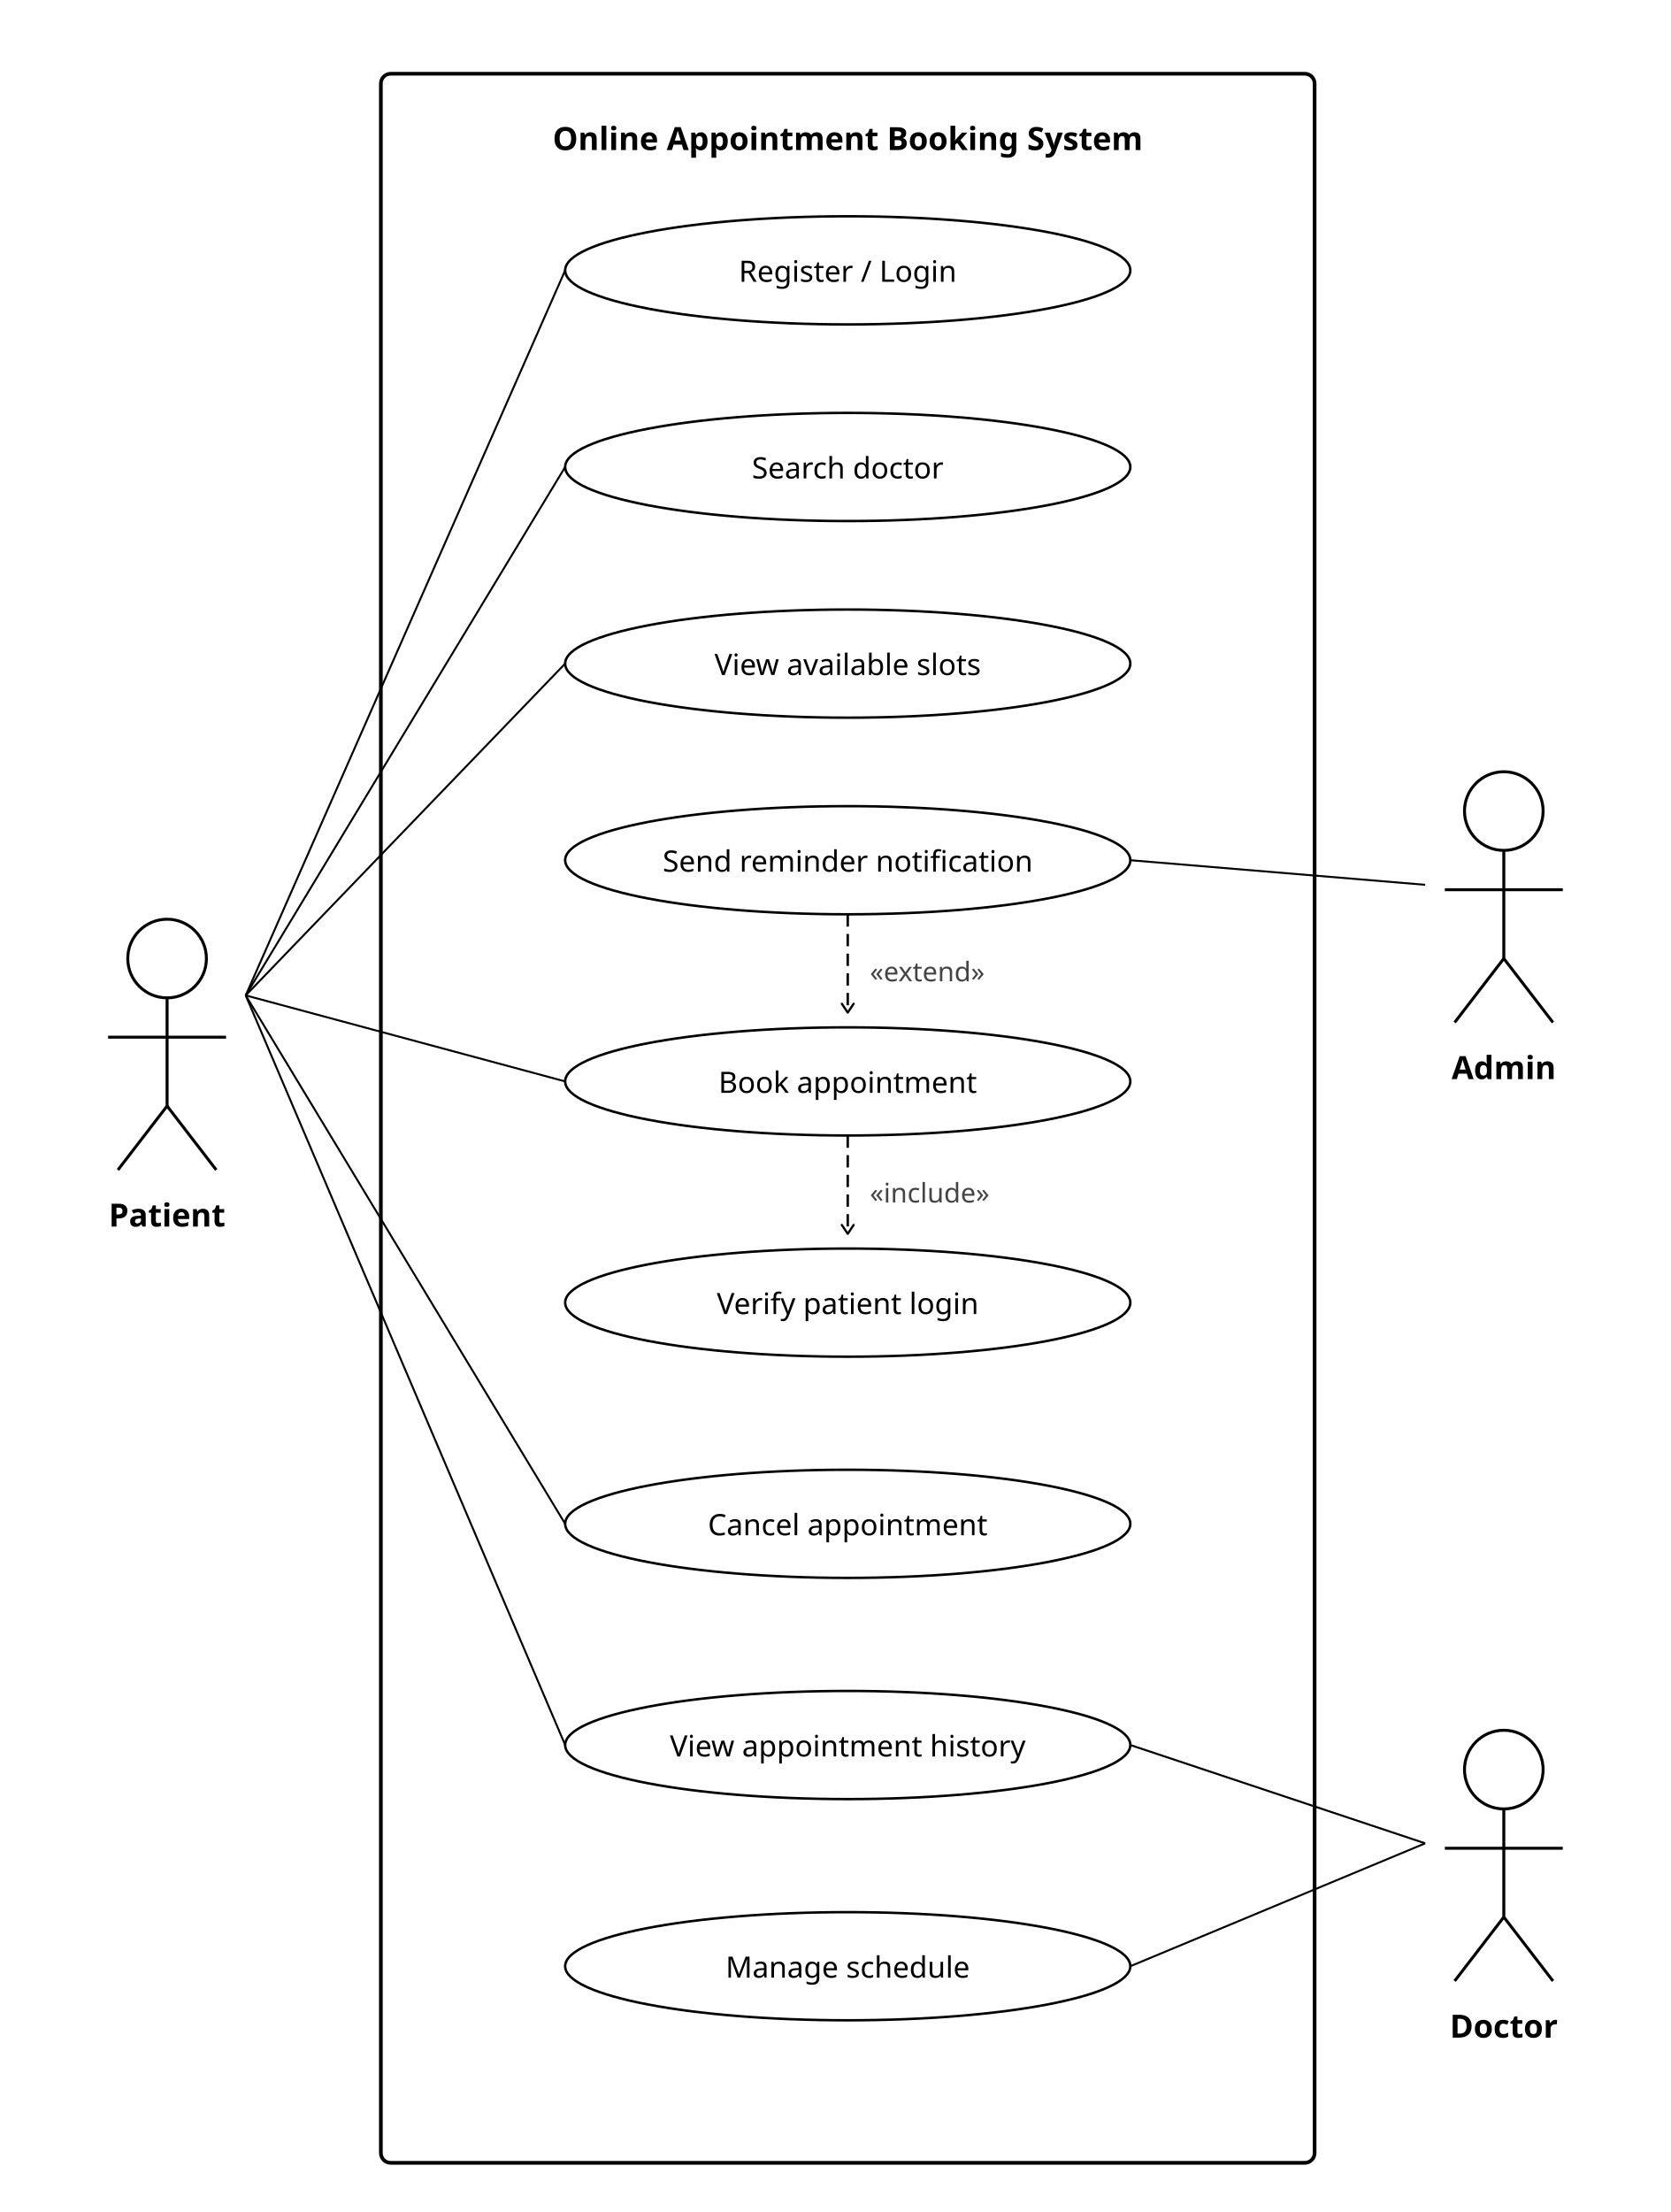
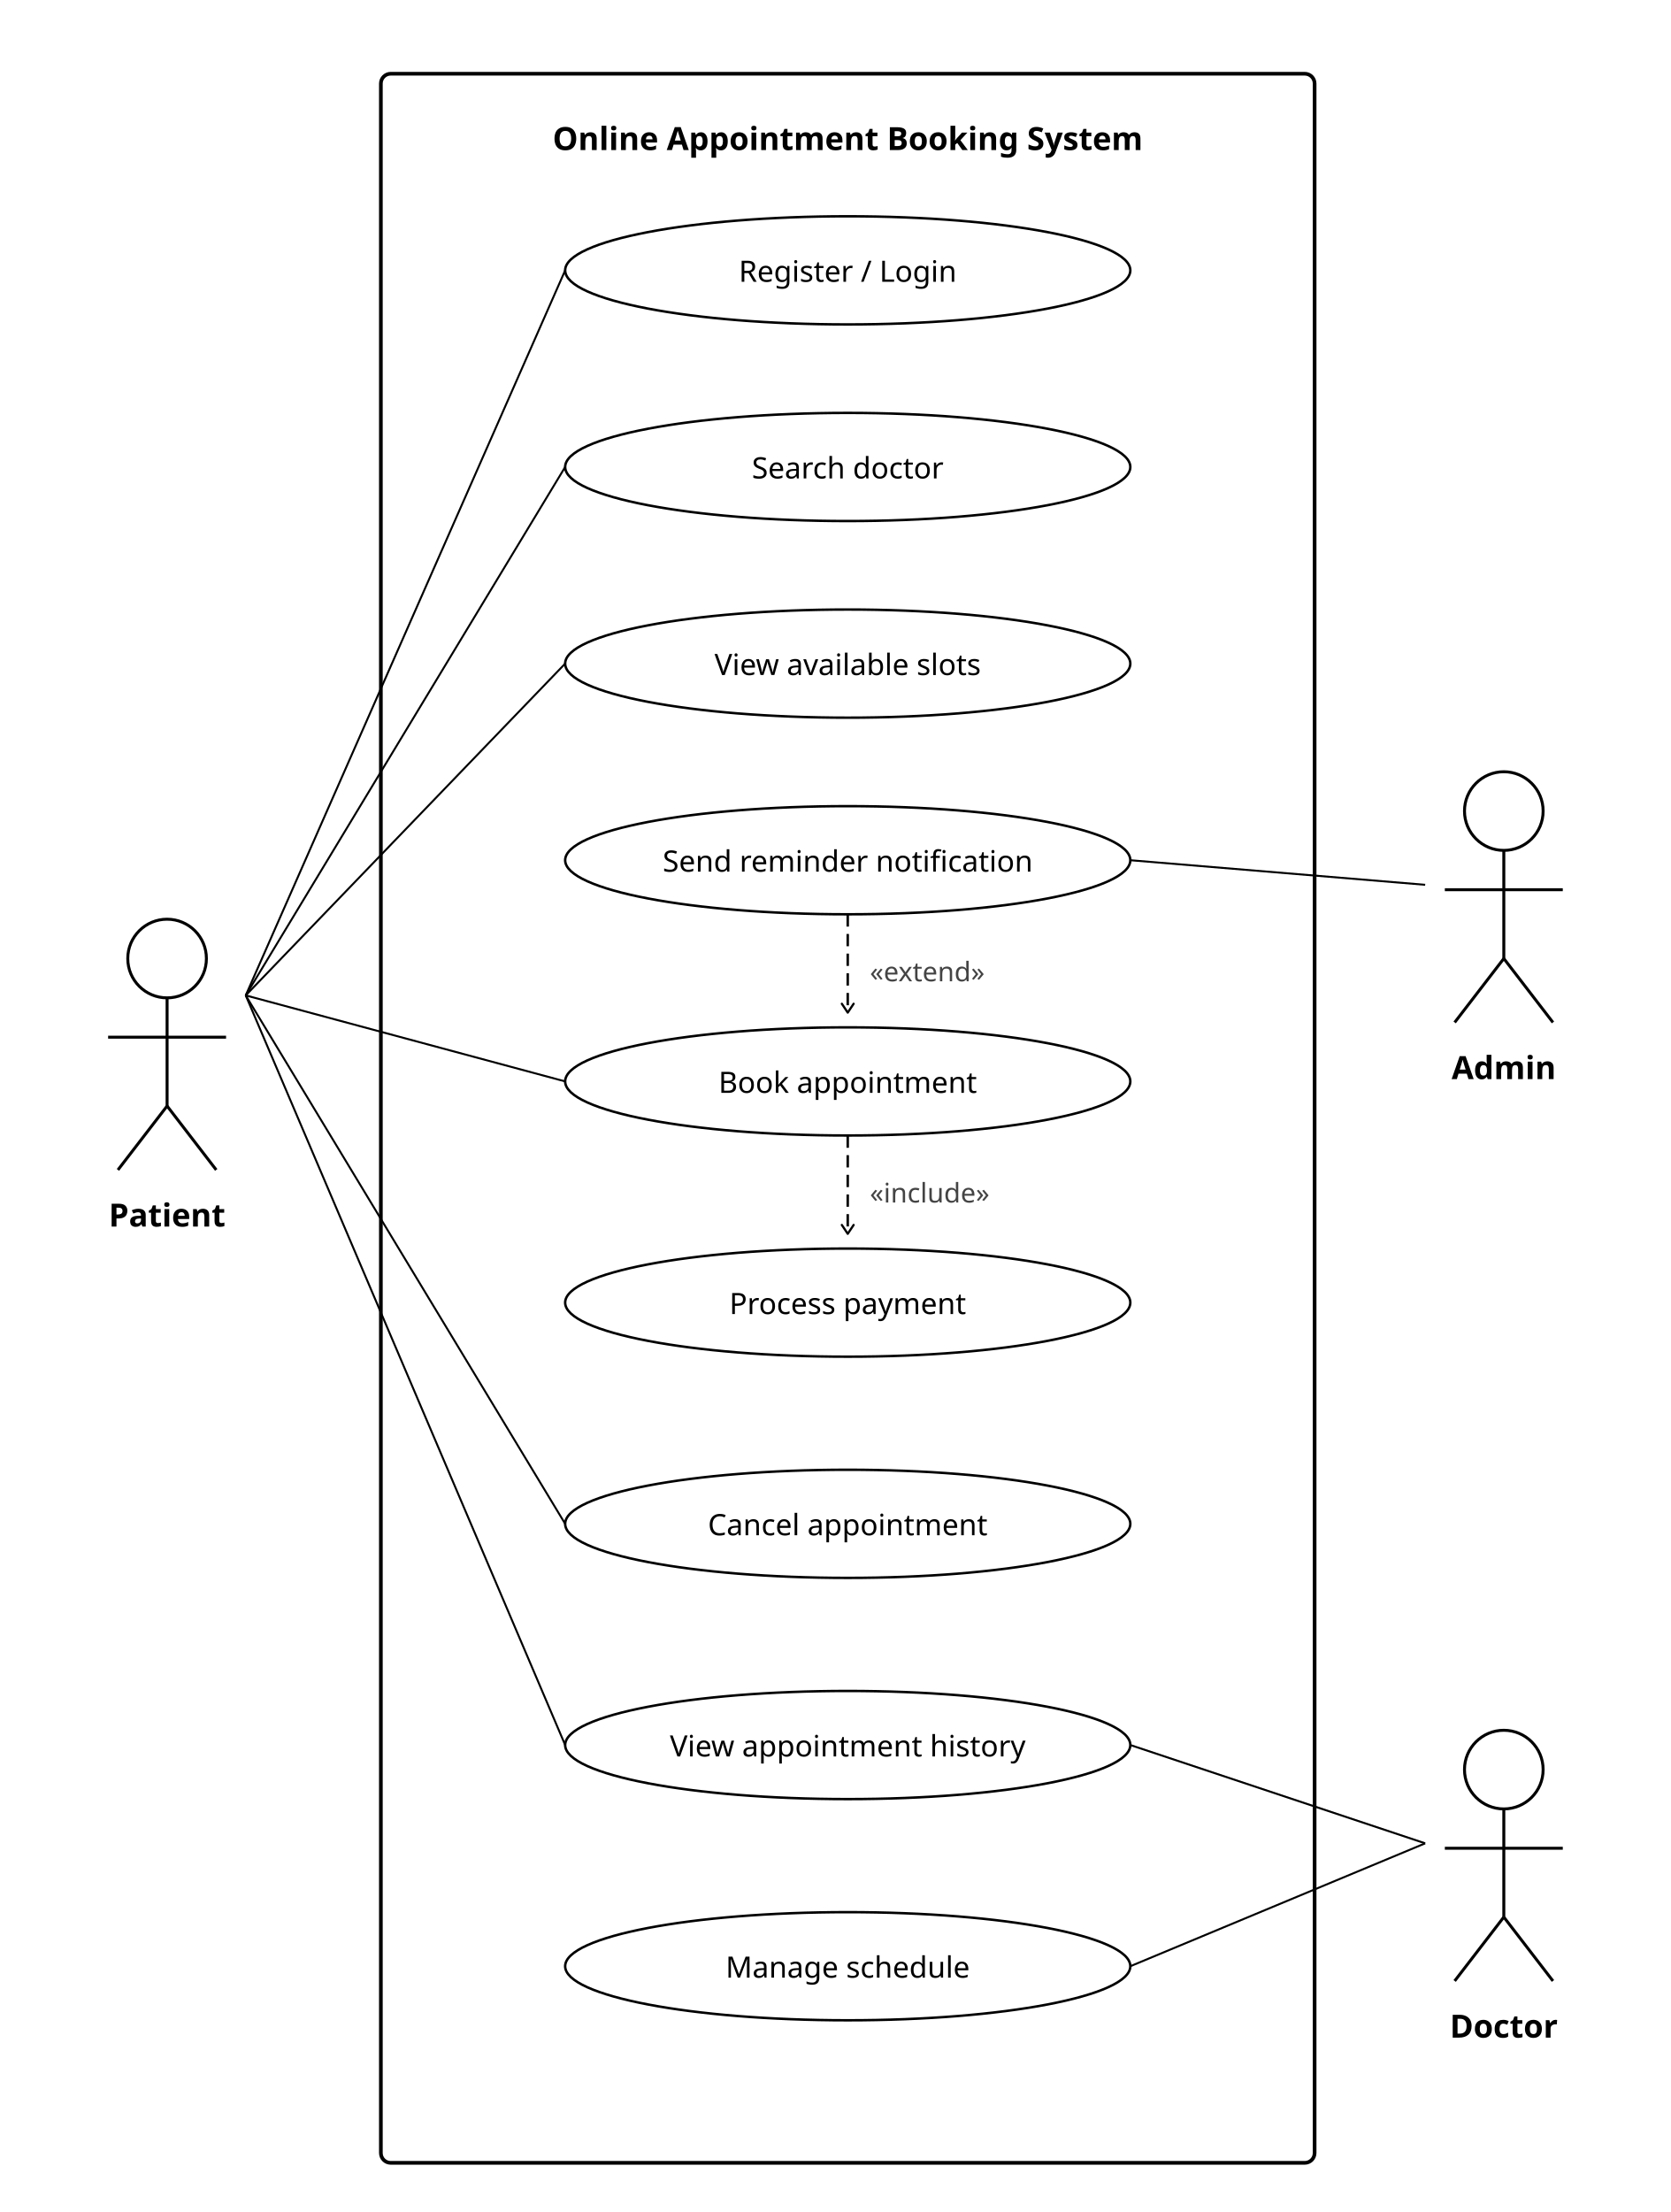
<svg xmlns="http://www.w3.org/2000/svg" width="100%" viewBox="0 0 680 900" role="img">
  <defs>
    <marker id="arrow" viewBox="0 0 10 10" refX="8" refY="5" markerWidth="6" markerHeight="6" orient="auto-start-reverse">
      <path d="M2 1L8 5L2 9" fill="none" stroke="context-stroke" stroke-width="1.5" stroke-linecap="round" stroke-linejoin="round" />
    </marker>
  </defs>
  <rect x="155" y="30" width="380" height="850" fill="none" stroke="#000" stroke-width="1.5" rx="4" />
  <text font-family="sans-serif" font-size="13" font-weight="600" x="345" y="56" text-anchor="middle" dominant-baseline="central">
    Online Appointment Booking System
  </text>
  <ellipse cx="345" cy="110" rx="115" ry="22" fill="none" stroke="#000" stroke-width="1" />
  <text font-family="sans-serif" font-size="12" x="345" y="110" text-anchor="middle" dominant-baseline="central">Register / Login</text>
  <ellipse cx="345" cy="190" rx="115" ry="22" fill="none" stroke="#000" stroke-width="1" />
  <text font-family="sans-serif" font-size="12" x="345" y="190" text-anchor="middle" dominant-baseline="central">Search doctor</text>
  <ellipse cx="345" cy="270" rx="115" ry="22" fill="none" stroke="#000" stroke-width="1" />
  <text font-family="sans-serif" font-size="12" x="345" y="270" text-anchor="middle" dominant-baseline="central">View available slots</text>
  <ellipse cx="345" cy="350" rx="115" ry="22" fill="none" stroke="#000" stroke-width="1" />
  <text font-family="sans-serif" font-size="12" x="345" y="350" text-anchor="middle" dominant-baseline="central">Send reminder notification</text>
  <ellipse cx="345" cy="440" rx="115" ry="22" fill="none" stroke="#000" stroke-width="1" />
  <text font-family="sans-serif" font-size="12" x="345" y="440" text-anchor="middle" dominant-baseline="central">Book appointment</text>
  <ellipse cx="345" cy="530" rx="115" ry="22" fill="none" stroke="#000" stroke-width="1" />
-   <text font-family="sans-serif" font-size="12" x="345" y="530" text-anchor="middle" dominant-baseline="central">Verify patient login</text>
+   <text font-family="sans-serif" font-size="12" x="345" y="530" text-anchor="middle" dominant-baseline="central">Process payment</text>
  <ellipse cx="345" cy="620" rx="115" ry="22" fill="none" stroke="#000" stroke-width="1" />
  <text font-family="sans-serif" font-size="12" x="345" y="620" text-anchor="middle" dominant-baseline="central">Cancel appointment</text>
  <ellipse cx="345" cy="710" rx="115" ry="22" fill="none" stroke="#000" stroke-width="1" />
  <text font-family="sans-serif" font-size="12" x="345" y="710" text-anchor="middle" dominant-baseline="central">View appointment history</text>
  <ellipse cx="345" cy="800" rx="115" ry="22" fill="none" stroke="#000" stroke-width="1" />
  <text font-family="sans-serif" font-size="12" x="345" y="800" text-anchor="middle" dominant-baseline="central">Manage schedule</text>
  <line x1="345" y1="372" x2="345" y2="412" stroke="#000" stroke-width="1" stroke-dasharray="5,3" marker-end="url(#arrow)" />
  <text font-family="sans-serif" font-size="11" fill="#444" x="354" y="395" dominant-baseline="central">«extend»</text>
  <line x1="345" y1="462" x2="345" y2="502" stroke="#000" stroke-width="1" stroke-dasharray="5,3" marker-end="url(#arrow)" />
  <text font-family="sans-serif" font-size="11" fill="#444" x="354" y="485" dominant-baseline="central">«include»</text>
  <circle cx="68" cy="390" r="16" fill="none" stroke="#000" stroke-width="1.2" />
  <line x1="68" y1="406" x2="68" y2="450" stroke="#000" stroke-width="1.2" />
  <line x1="44" y1="422" x2="92" y2="422" stroke="#000" stroke-width="1.2" />
  <line x1="68" y1="450" x2="48" y2="476" stroke="#000" stroke-width="1.2" />
  <line x1="68" y1="450" x2="88" y2="476" stroke="#000" stroke-width="1.2" />
  <text font-family="sans-serif" font-size="13" font-weight="600" x="68" y="494" text-anchor="middle" dominant-baseline="central">Patient</text>
  <line x1="100" y1="405" x2="230" y2="110" stroke="#000" stroke-width="0.8" />
  <line x1="100" y1="405" x2="230" y2="190" stroke="#000" stroke-width="0.8" />
  <line x1="100" y1="405" x2="230" y2="270" stroke="#000" stroke-width="0.8" />
  <line x1="100" y1="405" x2="230" y2="440" stroke="#000" stroke-width="0.8" />
  <line x1="100" y1="405" x2="230" y2="620" stroke="#000" stroke-width="0.8" />
  <line x1="100" y1="405" x2="230" y2="710" stroke="#000" stroke-width="0.8" />
  <circle cx="612" cy="330" r="16" fill="none" stroke="#000" stroke-width="1.2" />
  <line x1="612" y1="346" x2="612" y2="390" stroke="#000" stroke-width="1.2" />
  <line x1="588" y1="362" x2="636" y2="362" stroke="#000" stroke-width="1.2" />
  <line x1="612" y1="390" x2="592" y2="416" stroke="#000" stroke-width="1.2" />
  <line x1="612" y1="390" x2="632" y2="416" stroke="#000" stroke-width="1.2" />
  <text font-family="sans-serif" font-size="13" font-weight="600" x="612" y="434" text-anchor="middle" dominant-baseline="central">Admin</text>
  <line x1="580" y1="360" x2="460" y2="350" stroke="#000" stroke-width="0.8" />
  <circle cx="612" cy="720" r="16" fill="none" stroke="#000" stroke-width="1.2" />
  <line x1="612" y1="736" x2="612" y2="780" stroke="#000" stroke-width="1.2" />
  <line x1="588" y1="752" x2="636" y2="752" stroke="#000" stroke-width="1.2" />
  <line x1="612" y1="780" x2="592" y2="806" stroke="#000" stroke-width="1.2" />
  <line x1="612" y1="780" x2="632" y2="806" stroke="#000" stroke-width="1.2" />
  <text font-family="sans-serif" font-weight="600" font-size="13" x="612" y="824" text-anchor="middle" dominant-baseline="central">Doctor</text>
  <line x1="580" y1="750" x2="460" y2="710" stroke="#000" stroke-width="0.8" />
  <line x1="580" y1="750" x2="460" y2="800" stroke="#000" stroke-width="0.8" />
</svg>
